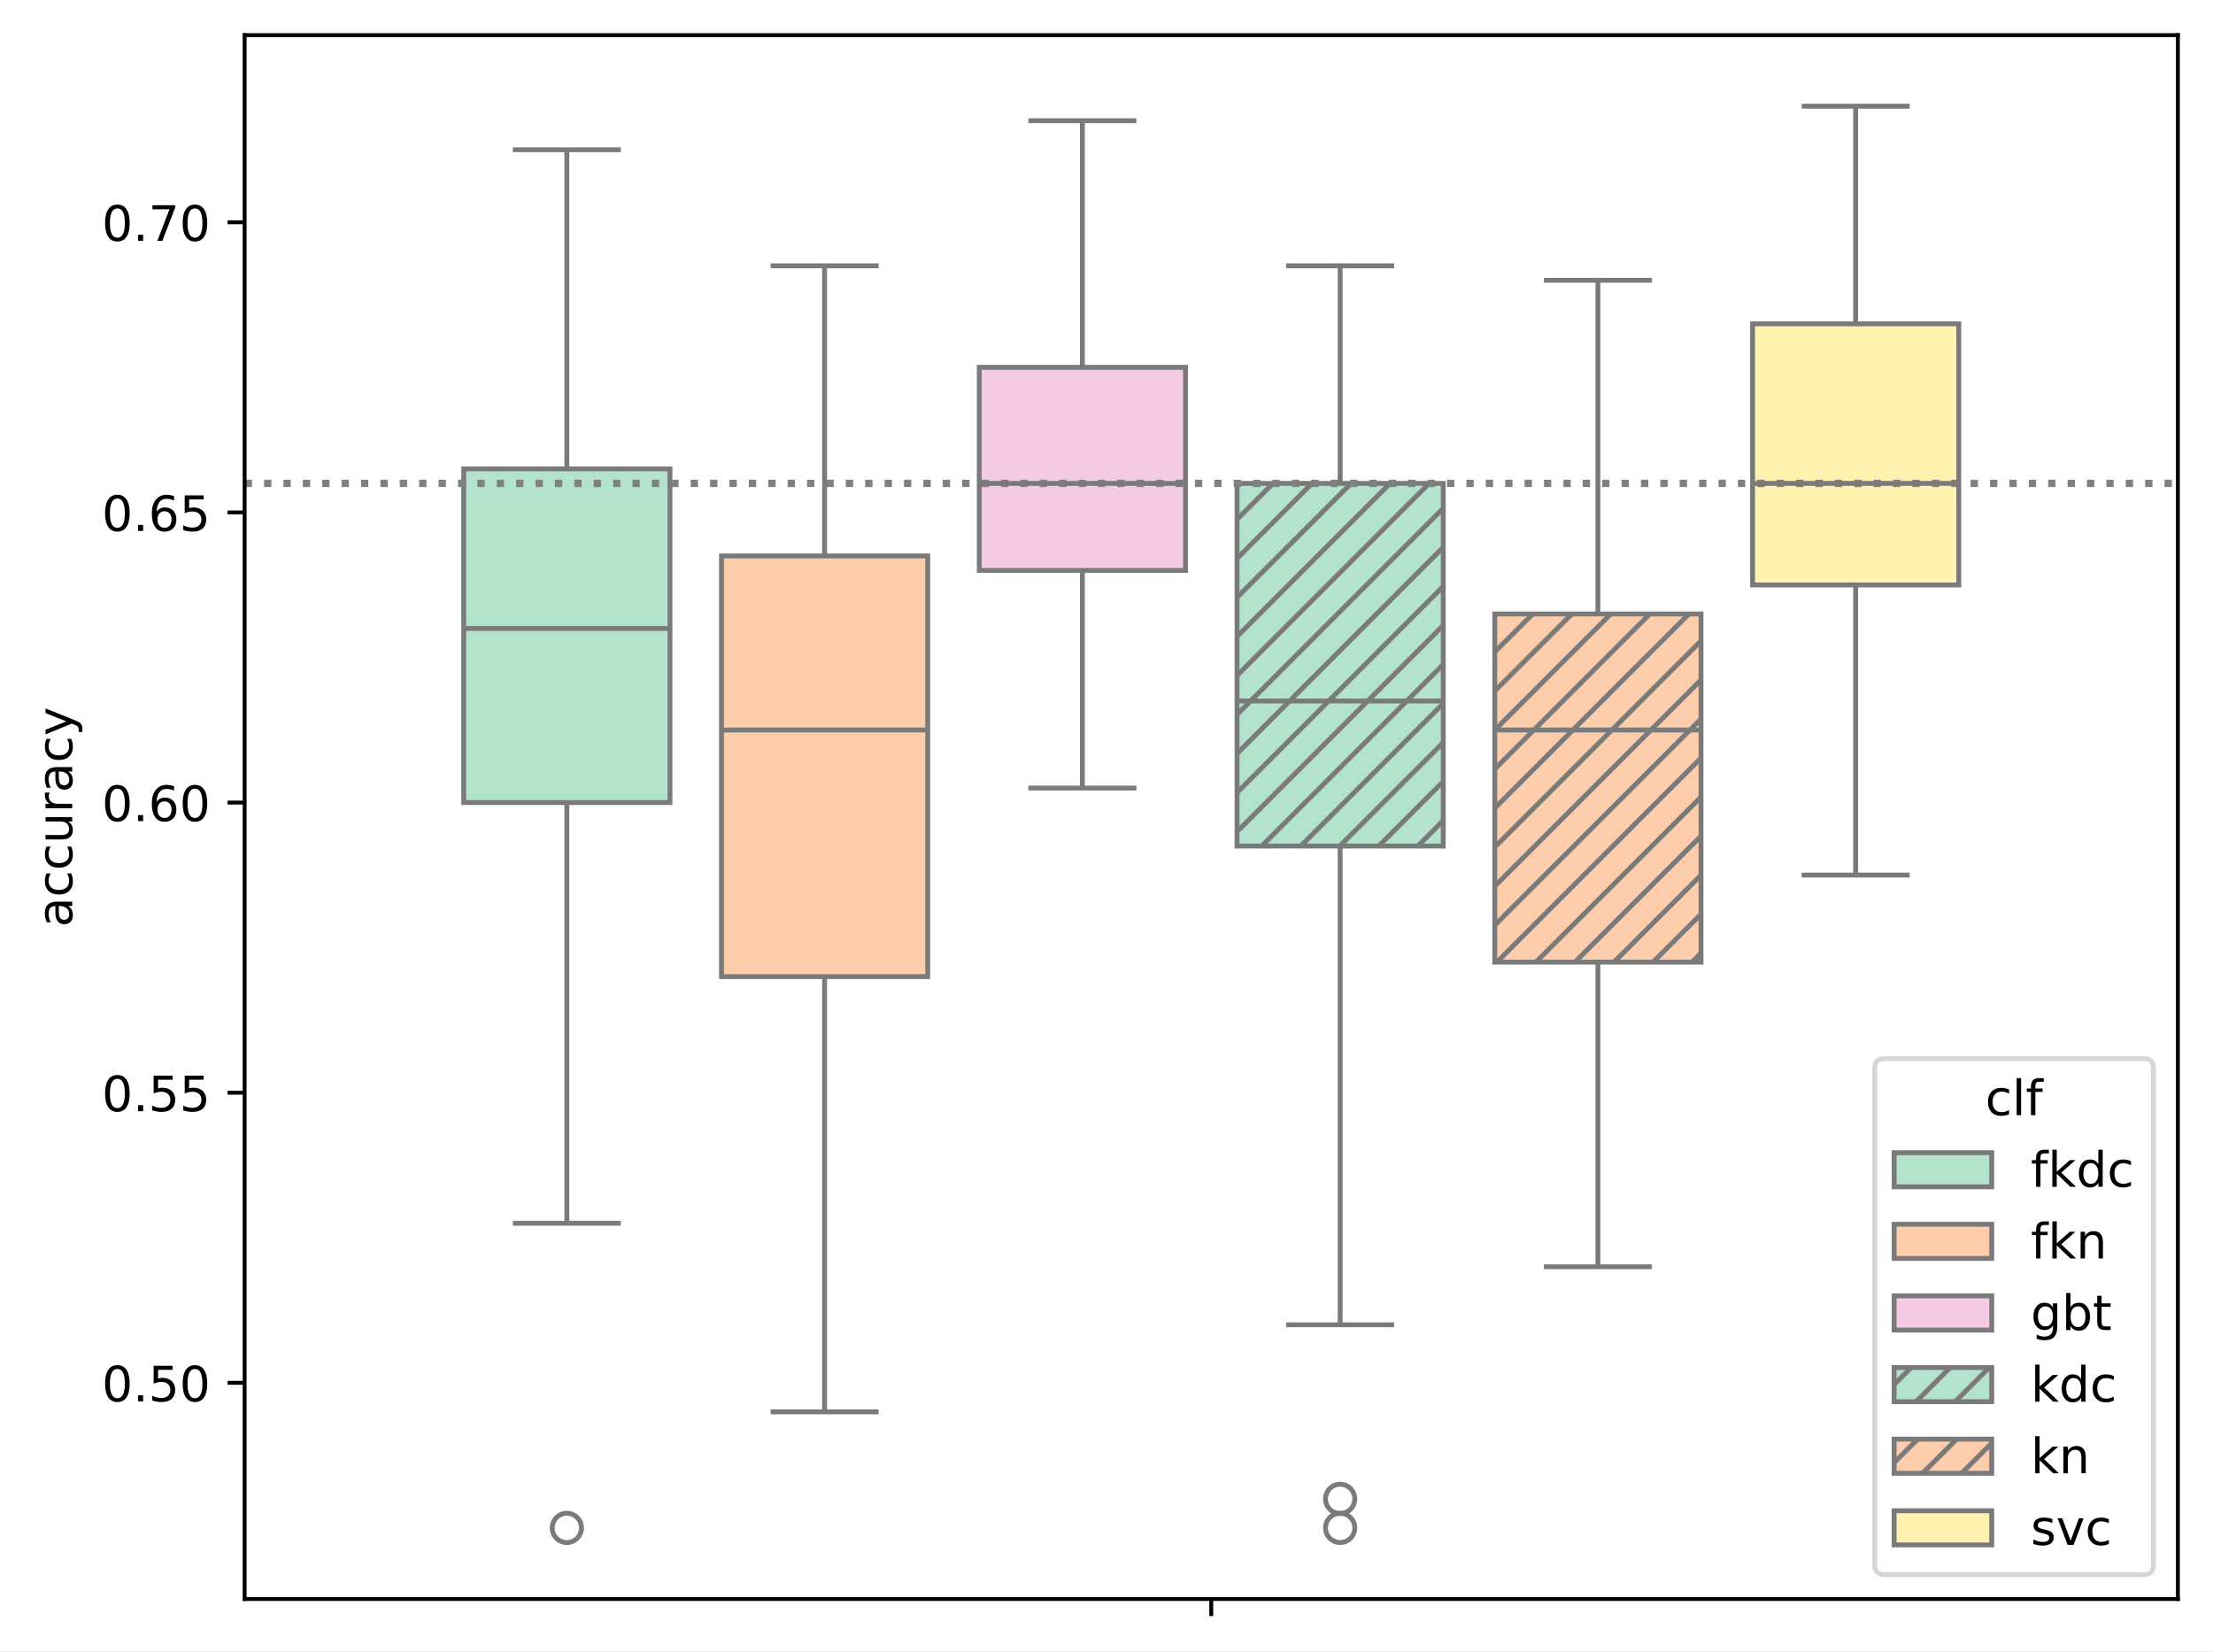
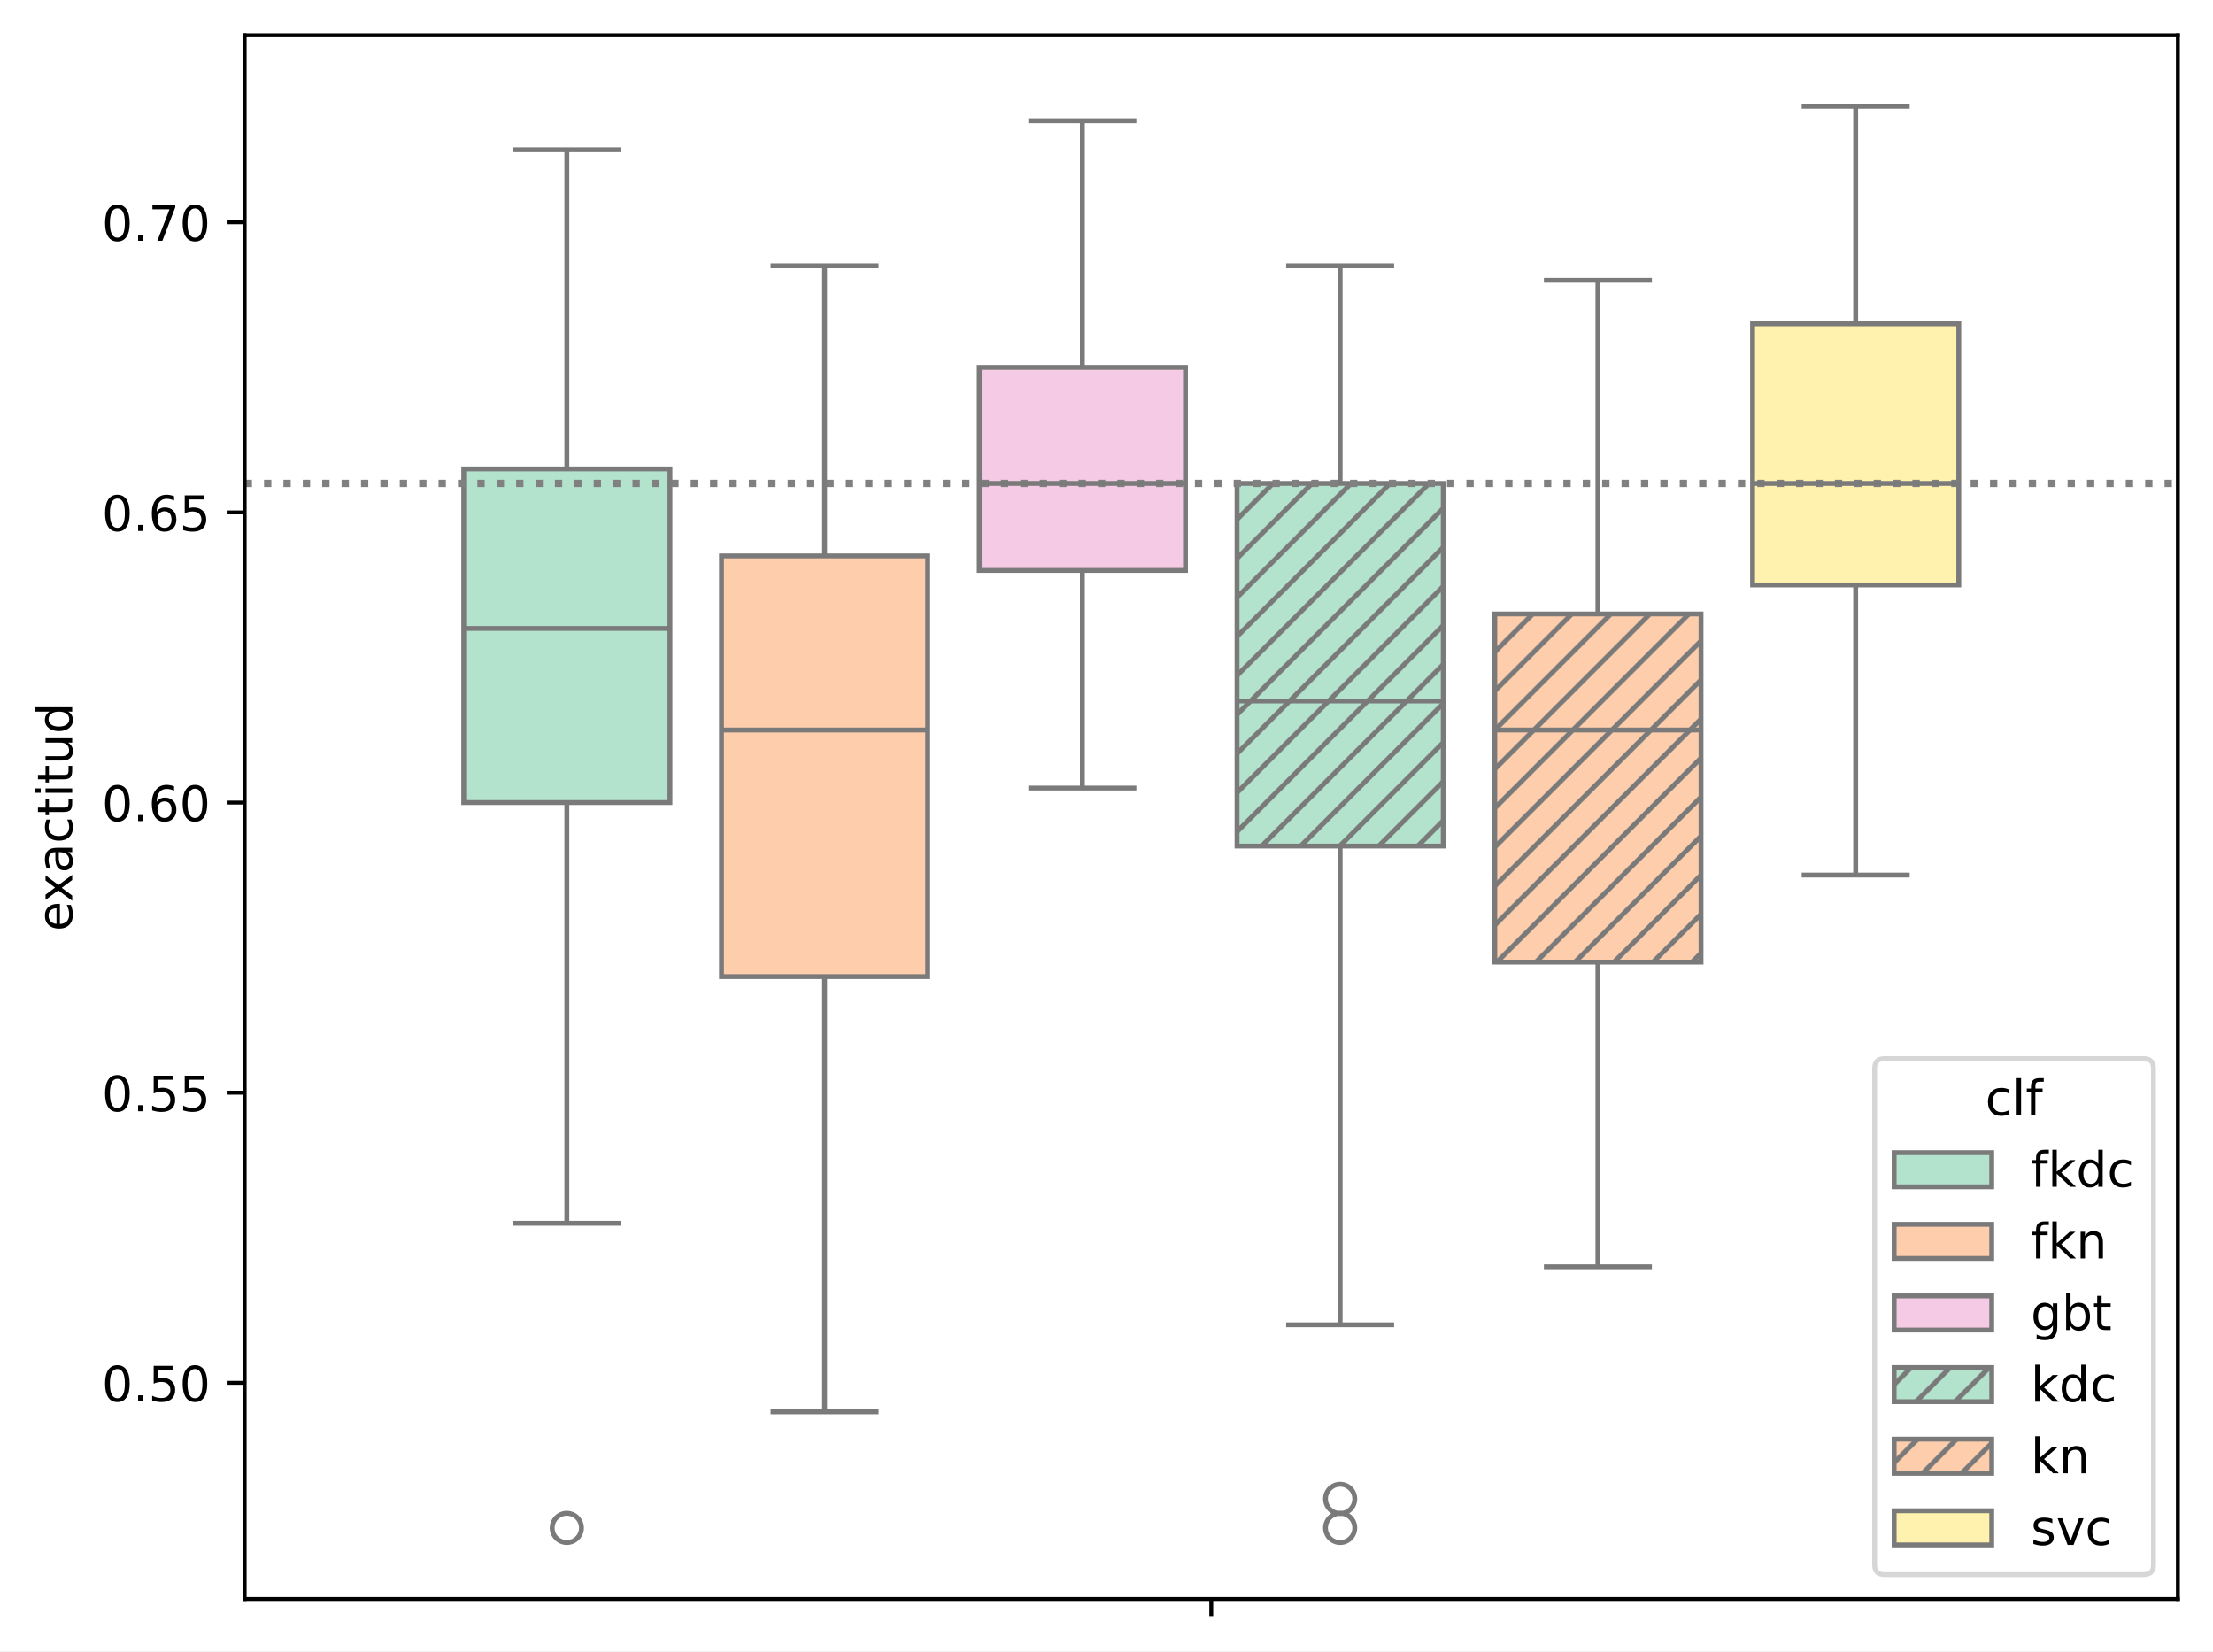
<svg xmlns="http://www.w3.org/2000/svg" xmlns:xlink="http://www.w3.org/1999/xlink" width="453.6pt" height="338.4pt" viewBox="0 0 453.6 338.4" version="1.1">
  <defs>
    <style type="text/css">*{stroke-linejoin: round; stroke-linecap: butt}</style>
  </defs>
  <g id="figure_1">
    <g id="patch_1">
      <path d="M 0 338.4  L 453.6 338.4  L 453.6 0  L 0 0  z " style="fill: #ffffff" />
    </g>
    <g id="axes_1">
      <g id="patch_2">
        <path d="M 50.144 327.7  L 446.4 327.7  L 446.4 7.2  L 50.144 7.2  z " style="fill: #ffffff" />
      </g>
      <g id="patch_3">
        <path d="M 248.272 878.021  L 248.272 878.021  L 248.272 878.021  L 248.272 878.021  z " clip-path="url(#p3b1d81f446)" style="fill: #b3e2cd; stroke: #7a7a7a; stroke-linejoin: miter" />
      </g>
      <g id="patch_4">
        <path d="M 248.272 878.021  L 248.272 878.021  L 248.272 878.021  L 248.272 878.021  z " clip-path="url(#p3b1d81f446)" style="fill: #fdcdac; stroke: #7a7a7a; stroke-linejoin: miter" />
      </g>
      <g id="patch_5">
        <path d="M 248.272 878.021  L 248.272 878.021  L 248.272 878.021  L 248.272 878.021  z " clip-path="url(#p3b1d81f446)" style="fill: #f4cae4; stroke: #7a7a7a; stroke-linejoin: miter" />
      </g>
      <g id="patch_6">
        <path d="M 248.272 878.021  L 248.272 878.021  L 248.272 878.021  L 248.272 878.021  z " clip-path="url(#p3b1d81f446)" style="fill: #b3e2cd; stroke: #7a7a7a; stroke-linejoin: miter" />
      </g>
      <g id="patch_7">
        <path d="M 248.272 878.021  L 248.272 878.021  L 248.272 878.021  L 248.272 878.021  z " clip-path="url(#p3b1d81f446)" style="fill: #fdcdac; stroke: #7a7a7a; stroke-linejoin: miter" />
      </g>
      <g id="patch_8">
        <path d="M 248.272 878.021  L 248.272 878.021  L 248.272 878.021  L 248.272 878.021  z " clip-path="url(#p3b1d81f446)" style="fill: #fff2ae; stroke: #7a7a7a; stroke-linejoin: miter" />
      </g>
      <g id="matplotlib.axis_1">
        <g id="xtick_1">
          <g id="line2d_1">
            <defs>
              <path id="m38f3b05bbe" d="M 0 0  L 0 3.5  " style="stroke: #000000; stroke-width: 0.8" />
            </defs>
            <g>
              <use xlink:href="#m38f3b05bbe" x="248.272" y="327.7" style="stroke: #000000; stroke-width: 0.8" />
            </g>
          </g>
        </g>
      </g>
      <g id="matplotlib.axis_2">
        <g id="ytick_1">
          <g id="line2d_2">
            <defs>
              <path id="mbd2f377c6c" d="M 0 0  L -3.5 0  " style="stroke: #000000; stroke-width: 0.8" />
            </defs>
            <g>
              <use xlink:href="#mbd2f377c6c" x="50.144" y="283.401" style="stroke: #000000; stroke-width: 0.8" />
            </g>
          </g>
          <g id="text_1">
            <g transform="translate(20.87813 287.2001) scale(0.1 -0.1)">
              <defs>
                <path id="DejaVuSans-30" d="M 2034 4250  Q 1547 4250 1301 3770  Q 1056 3291 1056 2328  Q 1056 1369 1301 889  Q 1547 409 2034 409  Q 2525 409 2770 889  Q 3016 1369 3016 2328  Q 3016 3291 2770 3770  Q 2525 4250 2034 4250  z M 2034 4750  Q 2819 4750 3233 4129  Q 3647 3509 3647 2328  Q 3647 1150 3233 529  Q 2819 -91 2034 -91  Q 1250 -91 836 529  Q 422 1150 422 2328  Q 422 3509 836 4129  Q 1250 4750 2034 4750  z " transform="scale(0.015625)" />
                <path id="DejaVuSans-2e" d="M 684 794  L 1344 794  L 1344 0  L 684 0  L 684 794  z " transform="scale(0.015625)" />
                <path id="DejaVuSans-35" d="M 691 4666  L 3169 4666  L 3169 4134  L 1269 4134  L 1269 2991  Q 1406 3038 1543 3061  Q 1681 3084 1819 3084  Q 2600 3084 3056 2656  Q 3513 2228 3513 1497  Q 3513 744 3044 326  Q 2575 -91 1722 -91  Q 1428 -91 1123 -41  Q 819 9 494 109  L 494 744  Q 775 591 1075 516  Q 1375 441 1709 441  Q 2250 441 2565 725  Q 2881 1009 2881 1497  Q 2881 1984 2565 2268  Q 2250 2553 1709 2553  Q 1456 2553 1204 2497  Q 953 2441 691 2322  L 691 4666  z " transform="scale(0.015625)" />
              </defs>
              <use xlink:href="#DejaVuSans-30" />
              <use xlink:href="#DejaVuSans-2e" transform="translate(63.62305 0)" />
              <use xlink:href="#DejaVuSans-35" transform="translate(95.41016 0)" />
              <use xlink:href="#DejaVuSans-30" transform="translate(159.0332 0)" />
            </g>
          </g>
        </g>
        <g id="ytick_2">
          <g id="line2d_3">
            <g>
              <use xlink:href="#mbd2f377c6c" x="50.144" y="223.939" style="stroke: #000000; stroke-width: 0.8" />
            </g>
          </g>
          <g id="text_2">
            <g transform="translate(20.87813 227.7381) scale(0.1 -0.1)">
              <use xlink:href="#DejaVuSans-30" />
              <use xlink:href="#DejaVuSans-2e" transform="translate(63.62305 0)" />
              <use xlink:href="#DejaVuSans-35" transform="translate(95.41016 0)" />
              <use xlink:href="#DejaVuSans-35" transform="translate(159.0332 0)" />
            </g>
          </g>
        </g>
        <g id="ytick_3">
          <g id="line2d_4">
            <g>
              <use xlink:href="#mbd2f377c6c" x="50.144" y="164.477" style="stroke: #000000; stroke-width: 0.8" />
            </g>
          </g>
          <g id="text_3">
            <g transform="translate(20.87813 168.2761) scale(0.1 -0.1)">
              <defs>
                <path id="DejaVuSans-36" d="M 2113 2584  Q 1688 2584 1439 2293  Q 1191 2003 1191 1497  Q 1191 994 1439 701  Q 1688 409 2113 409  Q 2538 409 2786 701  Q 3034 994 3034 1497  Q 3034 2003 2786 2293  Q 2538 2584 2113 2584  z M 3366 4563  L 3366 3988  Q 3128 4100 2886 4159  Q 2644 4219 2406 4219  Q 1781 4219 1451 3797  Q 1122 3375 1075 2522  Q 1259 2794 1537 2939  Q 1816 3084 2150 3084  Q 2853 3084 3261 2657  Q 3669 2231 3669 1497  Q 3669 778 3244 343  Q 2819 -91 2113 -91  Q 1303 -91 875 529  Q 447 1150 447 2328  Q 447 3434 972 4092  Q 1497 4750 2381 4750  Q 2619 4750 2861 4703  Q 3103 4656 3366 4563  z " transform="scale(0.015625)" />
              </defs>
              <use xlink:href="#DejaVuSans-30" />
              <use xlink:href="#DejaVuSans-2e" transform="translate(63.62305 0)" />
              <use xlink:href="#DejaVuSans-36" transform="translate(95.41016 0)" />
              <use xlink:href="#DejaVuSans-30" transform="translate(159.0332 0)" />
            </g>
          </g>
        </g>
        <g id="ytick_4">
          <g id="line2d_5">
            <g>
              <use xlink:href="#mbd2f377c6c" x="50.144" y="105.015" style="stroke: #000000; stroke-width: 0.8" />
            </g>
          </g>
          <g id="text_4">
            <g transform="translate(20.87813 108.8142) scale(0.1 -0.1)">
              <use xlink:href="#DejaVuSans-30" />
              <use xlink:href="#DejaVuSans-2e" transform="translate(63.62305 0)" />
              <use xlink:href="#DejaVuSans-36" transform="translate(95.41016 0)" />
              <use xlink:href="#DejaVuSans-35" transform="translate(159.0332 0)" />
            </g>
          </g>
        </g>
        <g id="ytick_5">
          <g id="line2d_6">
            <g>
              <use xlink:href="#mbd2f377c6c" x="50.144" y="45.553" style="stroke: #000000; stroke-width: 0.8" />
            </g>
          </g>
          <g id="text_5">
            <g transform="translate(20.87813 49.35219) scale(0.1 -0.1)">
              <defs>
                <path id="DejaVuSans-37" d="M 525 4666  L 3525 4666  L 3525 4397  L 1831 0  L 1172 0  L 2766 4134  L 525 4134  L 525 4666  z " transform="scale(0.015625)" />
              </defs>
              <use xlink:href="#DejaVuSans-30" />
              <use xlink:href="#DejaVuSans-2e" transform="translate(63.62305 0)" />
              <use xlink:href="#DejaVuSans-37" transform="translate(95.41016 0)" />
              <use xlink:href="#DejaVuSans-30" transform="translate(159.0332 0)" />
            </g>
          </g>
        </g>
        <g id="text_6">
-           <g transform="translate(14.79844 190.0094) rotate(-90) scale(0.1 -0.1)">
-             <defs>
+           <g transform="translate(14.79844 190.8641) rotate(-90) scale(0.1 -0.1)">
+             <defs>
+               <path id="DejaVuSans-65" d="M 3597 1894  L 3597 1613  L 953 1613  Q 991 1019 1311 708  Q 1631 397 2203 397  Q 2534 397 2845 478  Q 3156 559 3463 722  L 3463 178  Q 3153 47 2828 -22  Q 2503 -91 2169 -91  Q 1331 -91 842 396  Q 353 884 353 1716  Q 353 2575 817 3079  Q 1281 3584 2069 3584  Q 2775 3584 3186 3129  Q 3597 2675 3597 1894  z M 3022 2063  Q 3016 2534 2758 2815  Q 2500 3097 2075 3097  Q 1594 3097 1305 2825  Q 1016 2553 972 2059  L 3022 2063  z " transform="scale(0.015625)" />
+               <path id="DejaVuSans-78" d="M 3513 3500  L 2247 1797  L 3578 0  L 2900 0  L 1881 1375  L 863 0  L 184 0  L 1544 1831  L 300 3500  L 978 3500  L 1906 2253  L 2834 3500  L 3513 3500  z " transform="scale(0.015625)" />
              <path id="DejaVuSans-61" d="M 2194 1759  Q 1497 1759 1228 1600  Q 959 1441 959 1056  Q 959 750 1161 570  Q 1363 391 1709 391  Q 2188 391 2477 730  Q 2766 1069 2766 1631  L 2766 1759  L 2194 1759  z M 3341 1997  L 3341 0  L 2766 0  L 2766 531  Q 2569 213 2275 61  Q 1981 -91 1556 -91  Q 1019 -91 701 211  Q 384 513 384 1019  Q 384 1609 779 1909  Q 1175 2209 1959 2209  L 2766 2209  L 2766 2266  Q 2766 2663 2505 2880  Q 2244 3097 1772 3097  Q 1472 3097 1187 3025  Q 903 2953 641 2809  L 641 3341  Q 956 3463 1253 3523  Q 1550 3584 1831 3584  Q 2591 3584 2966 3190  Q 3341 2797 3341 1997  z " transform="scale(0.015625)" />
              <path id="DejaVuSans-63" d="M 3122 3366  L 3122 2828  Q 2878 2963 2633 3030  Q 2388 3097 2138 3097  Q 1578 3097 1268 2742  Q 959 2388 959 1747  Q 959 1106 1268 751  Q 1578 397 2138 397  Q 2388 397 2633 464  Q 2878 531 3122 666  L 3122 134  Q 2881 22 2623 -34  Q 2366 -91 2075 -91  Q 1284 -91 818 406  Q 353 903 353 1747  Q 353 2603 823 3093  Q 1294 3584 2113 3584  Q 2378 3584 2631 3529  Q 2884 3475 3122 3366  z " transform="scale(0.015625)" />
+               <path id="DejaVuSans-74" d="M 1172 4494  L 1172 3500  L 2356 3500  L 2356 3053  L 1172 3053  L 1172 1153  Q 1172 725 1289 603  Q 1406 481 1766 481  L 2356 481  L 2356 0  L 1766 0  Q 1100 0 847 248  Q 594 497 594 1153  L 594 3053  L 172 3053  L 172 3500  L 594 3500  L 594 4494  L 1172 4494  z " transform="scale(0.015625)" />
+               <path id="DejaVuSans-69" d="M 603 3500  L 1178 3500  L 1178 0  L 603 0  L 603 3500  z M 603 4863  L 1178 4863  L 1178 4134  L 603 4134  L 603 4863  z " transform="scale(0.015625)" />
              <path id="DejaVuSans-75" d="M 544 1381  L 544 3500  L 1119 3500  L 1119 1403  Q 1119 906 1312 657  Q 1506 409 1894 409  Q 2359 409 2629 706  Q 2900 1003 2900 1516  L 2900 3500  L 3475 3500  L 3475 0  L 2900 0  L 2900 538  Q 2691 219 2414 64  Q 2138 -91 1772 -91  Q 1169 -91 856 284  Q 544 659 544 1381  z M 1991 3584  L 1991 3584  z " transform="scale(0.015625)" />
-               <path id="DejaVuSans-72" d="M 2631 2963  Q 2534 3019 2420 3045  Q 2306 3072 2169 3072  Q 1681 3072 1420 2755  Q 1159 2438 1159 1844  L 1159 0  L 581 0  L 581 3500  L 1159 3500  L 1159 2956  Q 1341 3275 1631 3429  Q 1922 3584 2338 3584  Q 2397 3584 2469 3576  Q 2541 3569 2628 3553  L 2631 2963  z " transform="scale(0.015625)" />
-               <path id="DejaVuSans-79" d="M 2059 -325  Q 1816 -950 1584 -1140  Q 1353 -1331 966 -1331  L 506 -1331  L 506 -850  L 844 -850  Q 1081 -850 1212 -737  Q 1344 -625 1503 -206  L 1606 56  L 191 3500  L 800 3500  L 1894 763  L 2988 3500  L 3597 3500  L 2059 -325  z " transform="scale(0.015625)" />
-             </defs>
-             <use xlink:href="#DejaVuSans-61" />
-             <use xlink:href="#DejaVuSans-63" transform="translate(61.2793 0)" />
-             <use xlink:href="#DejaVuSans-63" transform="translate(116.2598 0)" />
-             <use xlink:href="#DejaVuSans-75" transform="translate(171.2402 0)" />
-             <use xlink:href="#DejaVuSans-72" transform="translate(234.6191 0)" />
-             <use xlink:href="#DejaVuSans-61" transform="translate(275.7324 0)" />
-             <use xlink:href="#DejaVuSans-63" transform="translate(337.0117 0)" />
-             <use xlink:href="#DejaVuSans-79" transform="translate(391.9922 0)" />
+               <path id="DejaVuSans-64" d="M 2906 2969  L 2906 4863  L 3481 4863  L 3481 0  L 2906 0  L 2906 525  Q 2725 213 2448 61  Q 2172 -91 1784 -91  Q 1150 -91 751 415  Q 353 922 353 1747  Q 353 2572 751 3078  Q 1150 3584 1784 3584  Q 2172 3584 2448 3432  Q 2725 3281 2906 2969  z M 947 1747  Q 947 1113 1208 752  Q 1469 391 1925 391  Q 2381 391 2643 752  Q 2906 1113 2906 1747  Q 2906 2381 2643 2742  Q 2381 3103 1925 3103  Q 1469 3103 1208 2742  Q 947 2381 947 1747  z " transform="scale(0.015625)" />
+             </defs>
+             <use xlink:href="#DejaVuSans-65" />
+             <use xlink:href="#DejaVuSans-78" transform="translate(59.77344 0)" />
+             <use xlink:href="#DejaVuSans-61" transform="translate(118.9531 0)" />
+             <use xlink:href="#DejaVuSans-63" transform="translate(180.2324 0)" />
+             <use xlink:href="#DejaVuSans-74" transform="translate(235.2129 0)" />
+             <use xlink:href="#DejaVuSans-69" transform="translate(274.4219 0)" />
+             <use xlink:href="#DejaVuSans-74" transform="translate(302.2051 0)" />
+             <use xlink:href="#DejaVuSans-75" transform="translate(341.4141 0)" />
+             <use xlink:href="#DejaVuSans-64" transform="translate(404.793 0)" />
          </g>
        </g>
      </g>
      <g id="patch_9">
        <path d="M 95.053 164.477  L 137.32 164.477  L 137.32 96.096  L 95.053 96.096  L 95.053 164.477  z " clip-path="url(#p3b1d81f446)" style="fill: #b3e2cd; stroke: #7a7a7a; stroke-linejoin: miter" />
      </g>
      <g id="line2d_7">
        <path d="M 116.186 164.477  L 116.186 250.697  " clip-path="url(#p3b1d81f446)" style="fill: none; stroke: #7a7a7a" />
      </g>
      <g id="line2d_8">
        <path d="M 116.186 96.096  L 116.186 30.687  " clip-path="url(#p3b1d81f446)" style="fill: none; stroke: #7a7a7a" />
      </g>
      <g id="line2d_9">
        <path d="M 105.62 250.697  L 126.753 250.697  " clip-path="url(#p3b1d81f446)" style="fill: none; stroke: #7a7a7a; stroke-linecap: square" />
      </g>
      <g id="line2d_10">
        <path d="M 105.62 30.687  L 126.753 30.687  " clip-path="url(#p3b1d81f446)" style="fill: none; stroke: #7a7a7a; stroke-linecap: square" />
      </g>
      <g id="line2d_11">
        <defs>
          <path id="mf2d42e0765" d="M 0 3  C 0.796 3 1.559 2.684 2.121 2.121  C 2.684 1.559 3 0.796 3 0  C 3 -0.796 2.684 -1.559 2.121 -2.121  C 1.559 -2.684 0.796 -3 0 -3  C -0.796 -3 -1.559 -2.684 -2.121 -2.121  C -2.684 -1.559 -3 -0.796 -3 0  C -3 0.796 -2.684 1.559 -2.121 2.121  C -1.559 2.684 -0.796 3 0 3  z " style="stroke: #7a7a7a" />
        </defs>
        <g clip-path="url(#p3b1d81f446)">
          <use xlink:href="#mf2d42e0765" x="116.186" y="313.132" style="fill-opacity: 0; stroke: #7a7a7a" />
        </g>
      </g>
      <g id="patch_10">
        <path d="M 147.887 200.154  L 190.154 200.154  L 190.154 113.934  L 147.887 113.934  L 147.887 200.154  z " clip-path="url(#p3b1d81f446)" style="fill: #fdcdac; stroke: #7a7a7a; stroke-linejoin: miter" />
      </g>
      <g id="line2d_12">
        <path d="M 169.021 200.154  L 169.021 289.347  " clip-path="url(#p3b1d81f446)" style="fill: none; stroke: #7a7a7a" />
      </g>
      <g id="line2d_13">
        <path d="M 169.021 113.934  L 169.021 54.472  " clip-path="url(#p3b1d81f446)" style="fill: none; stroke: #7a7a7a" />
      </g>
      <g id="line2d_14">
        <path d="M 158.454 289.347  L 179.587 289.347  " clip-path="url(#p3b1d81f446)" style="fill: none; stroke: #7a7a7a; stroke-linecap: square" />
      </g>
      <g id="line2d_15">
        <path d="M 158.454 54.472  L 179.587 54.472  " clip-path="url(#p3b1d81f446)" style="fill: none; stroke: #7a7a7a; stroke-linecap: square" />
      </g>
      <g id="line2d_16" />
      <g id="patch_11">
        <path d="M 200.721 116.907  L 242.988 116.907  L 242.988 75.284  L 200.721 75.284  L 200.721 116.907  z " clip-path="url(#p3b1d81f446)" style="fill: #f4cae4; stroke: #7a7a7a; stroke-linejoin: miter" />
      </g>
      <g id="line2d_17">
        <path d="M 221.855 116.907  L 221.855 161.504  " clip-path="url(#p3b1d81f446)" style="fill: none; stroke: #7a7a7a" />
      </g>
      <g id="line2d_18">
        <path d="M 221.855 75.284  L 221.855 24.741  " clip-path="url(#p3b1d81f446)" style="fill: none; stroke: #7a7a7a" />
      </g>
      <g id="line2d_19">
        <path d="M 211.288 161.504  L 232.422 161.504  " clip-path="url(#p3b1d81f446)" style="fill: none; stroke: #7a7a7a; stroke-linecap: square" />
      </g>
      <g id="line2d_20">
        <path d="M 211.288 24.741  L 232.422 24.741  " clip-path="url(#p3b1d81f446)" style="fill: none; stroke: #7a7a7a; stroke-linecap: square" />
      </g>
      <g id="line2d_21" />
      <g id="patch_12">
        <path d="M 253.555 173.396  L 295.823 173.396  L 295.823 99.069  L 253.555 99.069  L 253.555 173.396  z " clip-path="url(#p3b1d81f446)" style="fill: url(#h5c36d2b54f); stroke: #7a7a7a; stroke-linejoin: miter" />
      </g>
      <g id="line2d_22">
        <path d="M 274.689 173.396  L 274.689 271.508  " clip-path="url(#p3b1d81f446)" style="fill: none; stroke: #7a7a7a" />
      </g>
      <g id="line2d_23">
        <path d="M 274.689 99.069  L 274.689 54.472  " clip-path="url(#p3b1d81f446)" style="fill: none; stroke: #7a7a7a" />
      </g>
      <g id="line2d_24">
        <path d="M 264.122 271.508  L 285.256 271.508  " clip-path="url(#p3b1d81f446)" style="fill: none; stroke: #7a7a7a; stroke-linecap: square" />
      </g>
      <g id="line2d_25">
        <path d="M 264.122 54.472  L 285.256 54.472  " clip-path="url(#p3b1d81f446)" style="fill: none; stroke: #7a7a7a; stroke-linecap: square" />
      </g>
      <g id="line2d_26">
        <g clip-path="url(#p3b1d81f446)">
          <use xlink:href="#mf2d42e0765" x="274.689" y="307.186" style="fill-opacity: 0; stroke: #7a7a7a" />
          <use xlink:href="#mf2d42e0765" x="274.689" y="313.132" style="fill-opacity: 0; stroke: #7a7a7a" />
        </g>
      </g>
      <g id="patch_13">
        <path d="M 306.389 197.181  L 348.657 197.181  L 348.657 125.827  L 306.389 125.827  L 306.389 197.181  z " clip-path="url(#p3b1d81f446)" style="fill: url(#h0577782f04); stroke: #7a7a7a; stroke-linejoin: miter" />
      </g>
      <g id="line2d_27">
        <path d="M 327.523 197.181  L 327.523 259.616  " clip-path="url(#p3b1d81f446)" style="fill: none; stroke: #7a7a7a" />
      </g>
      <g id="line2d_28">
        <path d="M 327.523 125.827  L 327.523 57.445  " clip-path="url(#p3b1d81f446)" style="fill: none; stroke: #7a7a7a" />
      </g>
      <g id="line2d_29">
        <path d="M 316.956 259.616  L 338.09 259.616  " clip-path="url(#p3b1d81f446)" style="fill: none; stroke: #7a7a7a; stroke-linecap: square" />
      </g>
      <g id="line2d_30">
        <path d="M 316.956 57.445  L 338.09 57.445  " clip-path="url(#p3b1d81f446)" style="fill: none; stroke: #7a7a7a; stroke-linecap: square" />
      </g>
      <g id="line2d_31" />
      <g id="patch_14">
        <path d="M 359.224 119.88  L 401.491 119.88  L 401.491 66.365  L 359.224 66.365  L 359.224 119.88  z " clip-path="url(#p3b1d81f446)" style="fill: #fff2ae; stroke: #7a7a7a; stroke-linejoin: miter" />
      </g>
      <g id="line2d_32">
        <path d="M 380.357 119.88  L 380.357 179.342  " clip-path="url(#p3b1d81f446)" style="fill: none; stroke: #7a7a7a" />
      </g>
      <g id="line2d_33">
        <path d="M 380.357 66.365  L 380.357 21.768  " clip-path="url(#p3b1d81f446)" style="fill: none; stroke: #7a7a7a" />
      </g>
      <g id="line2d_34">
        <path d="M 369.79 179.342  L 390.924 179.342  " clip-path="url(#p3b1d81f446)" style="fill: none; stroke: #7a7a7a; stroke-linecap: square" />
      </g>
      <g id="line2d_35">
        <path d="M 369.79 21.768  L 390.924 21.768  " clip-path="url(#p3b1d81f446)" style="fill: none; stroke: #7a7a7a; stroke-linecap: square" />
      </g>
      <g id="line2d_36" />
      <g id="line2d_37">
        <path d="M 50.144 99.069  L 446.4 99.069  " clip-path="url(#p3b1d81f446)" style="fill: none; stroke-dasharray: 1.5,2.475; stroke-dashoffset: 0; stroke: #808080; stroke-width: 1.5" />
      </g>
      <g id="line2d_38">
        <path d="M 95.053 128.8  L 137.32 128.8  " clip-path="url(#p3b1d81f446)" style="fill: none; stroke: #7a7a7a" />
      </g>
      <g id="line2d_39">
        <path d="M 147.887 149.611  L 190.154 149.611  " clip-path="url(#p3b1d81f446)" style="fill: none; stroke: #7a7a7a" />
      </g>
      <g id="line2d_40">
        <path d="M 200.721 99.069  L 242.988 99.069  " clip-path="url(#p3b1d81f446)" style="fill: none; stroke: #7a7a7a" />
      </g>
      <g id="line2d_41">
        <path d="M 253.555 143.665  L 295.823 143.665  " clip-path="url(#p3b1d81f446)" style="fill: none; stroke: #7a7a7a" />
      </g>
      <g id="line2d_42">
        <path d="M 306.389 149.611  L 348.657 149.611  " clip-path="url(#p3b1d81f446)" style="fill: none; stroke: #7a7a7a" />
      </g>
      <g id="line2d_43">
        <path d="M 359.224 99.069  L 401.491 99.069  " clip-path="url(#p3b1d81f446)" style="fill: none; stroke: #7a7a7a" />
      </g>
      <g id="patch_15">
        <path d="M 50.144 327.7  L 50.144 7.2  " style="fill: none; stroke: #000000; stroke-width: 0.8; stroke-linejoin: miter; stroke-linecap: square" />
      </g>
      <g id="patch_16">
        <path d="M 446.4 327.7  L 446.4 7.2  " style="fill: none; stroke: #000000; stroke-width: 0.8; stroke-linejoin: miter; stroke-linecap: square" />
      </g>
      <g id="patch_17">
        <path d="M 50.144 327.7  L 446.4 327.7  " style="fill: none; stroke: #000000; stroke-width: 0.8; stroke-linejoin: miter; stroke-linecap: square" />
      </g>
      <g id="patch_18">
        <path d="M 50.144 7.2  L 446.4 7.2  " style="fill: none; stroke: #000000; stroke-width: 0.8; stroke-linejoin: miter; stroke-linecap: square" />
      </g>
      <g id="legend_1">
        <g id="patch_19">
          <path d="M 386.242 322.7  L 439.4 322.7  Q 441.4 322.7 441.4 320.7  L 441.4 218.953  Q 441.4 216.953 439.4 216.953  L 386.242 216.953  Q 384.242 216.953 384.242 218.953  L 384.242 320.7  Q 384.242 322.7 386.242 322.7  z " style="fill: #ffffff; opacity: 0.8; stroke: #cccccc; stroke-linejoin: miter" />
        </g>
        <g id="text_7">
          <g transform="translate(406.9227 228.5516) scale(0.1 -0.1)">
            <defs>
              <path id="DejaVuSans-6c" d="M 603 4863  L 1178 4863  L 1178 0  L 603 0  L 603 4863  z " transform="scale(0.015625)" />
              <path id="DejaVuSans-66" d="M 2375 4863  L 2375 4384  L 1825 4384  Q 1516 4384 1395 4259  Q 1275 4134 1275 3809  L 1275 3500  L 2222 3500  L 2222 3053  L 1275 3053  L 1275 0  L 697 0  L 697 3053  L 147 3053  L 147 3500  L 697 3500  L 697 3744  Q 697 4328 969 4595  Q 1241 4863 1831 4863  L 2375 4863  z " transform="scale(0.015625)" />
            </defs>
            <use xlink:href="#DejaVuSans-63" />
            <use xlink:href="#DejaVuSans-6c" transform="translate(54.98047 0)" />
            <use xlink:href="#DejaVuSans-66" transform="translate(82.76367 0)" />
          </g>
        </g>
        <g id="patch_20">
          <path d="M 388.242 243.23  L 408.242 243.23  L 408.242 236.23  L 388.242 236.23  z " style="fill: #b3e2cd; stroke: #7a7a7a; stroke-linejoin: miter" />
        </g>
        <g id="text_8">
          <g transform="translate(416.2422 243.2297) scale(0.1 -0.1)">
            <defs>
              <path id="DejaVuSans-6b" d="M 581 4863  L 1159 4863  L 1159 1991  L 2875 3500  L 3609 3500  L 1753 1863  L 3688 0  L 2938 0  L 1159 1709  L 1159 0  L 581 0  L 581 4863  z " transform="scale(0.015625)" />
-               <path id="DejaVuSans-64" d="M 2906 2969  L 2906 4863  L 3481 4863  L 3481 0  L 2906 0  L 2906 525  Q 2725 213 2448 61  Q 2172 -91 1784 -91  Q 1150 -91 751 415  Q 353 922 353 1747  Q 353 2572 751 3078  Q 1150 3584 1784 3584  Q 2172 3584 2448 3432  Q 2725 3281 2906 2969  z M 947 1747  Q 947 1113 1208 752  Q 1469 391 1925 391  Q 2381 391 2643 752  Q 2906 1113 2906 1747  Q 2906 2381 2643 2742  Q 2381 3103 1925 3103  Q 1469 3103 1208 2742  Q 947 2381 947 1747  z " transform="scale(0.015625)" />
            </defs>
            <use xlink:href="#DejaVuSans-66" />
            <use xlink:href="#DejaVuSans-6b" transform="translate(35.20508 0)" />
            <use xlink:href="#DejaVuSans-64" transform="translate(93.11523 0)" />
            <use xlink:href="#DejaVuSans-63" transform="translate(156.5918 0)" />
          </g>
        </g>
        <g id="patch_21">
          <path d="M 388.242 257.908  L 408.242 257.908  L 408.242 250.908  L 388.242 250.908  z " style="fill: #fdcdac; stroke: #7a7a7a; stroke-linejoin: miter" />
        </g>
        <g id="text_9">
          <g transform="translate(416.2422 257.9078) scale(0.1 -0.1)">
            <defs>
              <path id="DejaVuSans-6e" d="M 3513 2113  L 3513 0  L 2938 0  L 2938 2094  Q 2938 2591 2744 2837  Q 2550 3084 2163 3084  Q 1697 3084 1428 2787  Q 1159 2491 1159 1978  L 1159 0  L 581 0  L 581 3500  L 1159 3500  L 1159 2956  Q 1366 3272 1645 3428  Q 1925 3584 2291 3584  Q 2894 3584 3203 3211  Q 3513 2838 3513 2113  z " transform="scale(0.015625)" />
            </defs>
            <use xlink:href="#DejaVuSans-66" />
            <use xlink:href="#DejaVuSans-6b" transform="translate(35.20508 0)" />
            <use xlink:href="#DejaVuSans-6e" transform="translate(93.11523 0)" />
          </g>
        </g>
        <g id="patch_22">
          <path d="M 388.242 272.586  L 408.242 272.586  L 408.242 265.586  L 388.242 265.586  z " style="fill: #f4cae4; stroke: #7a7a7a; stroke-linejoin: miter" />
        </g>
        <g id="text_10">
          <g transform="translate(416.2422 272.5859) scale(0.1 -0.1)">
            <defs>
              <path id="DejaVuSans-67" d="M 2906 1791  Q 2906 2416 2648 2759  Q 2391 3103 1925 3103  Q 1463 3103 1205 2759  Q 947 2416 947 1791  Q 947 1169 1205 825  Q 1463 481 1925 481  Q 2391 481 2648 825  Q 2906 1169 2906 1791  z M 3481 434  Q 3481 -459 3084 -895  Q 2688 -1331 1869 -1331  Q 1566 -1331 1297 -1286  Q 1028 -1241 775 -1147  L 775 -588  Q 1028 -725 1275 -790  Q 1522 -856 1778 -856  Q 2344 -856 2625 -561  Q 2906 -266 2906 331  L 2906 616  Q 2728 306 2450 153  Q 2172 0 1784 0  Q 1141 0 747 490  Q 353 981 353 1791  Q 353 2603 747 3093  Q 1141 3584 1784 3584  Q 2172 3584 2450 3431  Q 2728 3278 2906 2969  L 2906 3500  L 3481 3500  L 3481 434  z " transform="scale(0.015625)" />
              <path id="DejaVuSans-62" d="M 3116 1747  Q 3116 2381 2855 2742  Q 2594 3103 2138 3103  Q 1681 3103 1420 2742  Q 1159 2381 1159 1747  Q 1159 1113 1420 752  Q 1681 391 2138 391  Q 2594 391 2855 752  Q 3116 1113 3116 1747  z M 1159 2969  Q 1341 3281 1617 3432  Q 1894 3584 2278 3584  Q 2916 3584 3314 3078  Q 3713 2572 3713 1747  Q 3713 922 3314 415  Q 2916 -91 2278 -91  Q 1894 -91 1617 61  Q 1341 213 1159 525  L 1159 0  L 581 0  L 581 4863  L 1159 4863  L 1159 2969  z " transform="scale(0.015625)" />
-               <path id="DejaVuSans-74" d="M 1172 4494  L 1172 3500  L 2356 3500  L 2356 3053  L 1172 3053  L 1172 1153  Q 1172 725 1289 603  Q 1406 481 1766 481  L 2356 481  L 2356 0  L 1766 0  Q 1100 0 847 248  Q 594 497 594 1153  L 594 3053  L 172 3053  L 172 3500  L 594 3500  L 594 4494  L 1172 4494  z " transform="scale(0.015625)" />
            </defs>
            <use xlink:href="#DejaVuSans-67" />
            <use xlink:href="#DejaVuSans-62" transform="translate(63.47656 0)" />
            <use xlink:href="#DejaVuSans-74" transform="translate(126.9531 0)" />
          </g>
        </g>
        <g id="patch_23">
          <path d="M 388.242 287.264  L 408.242 287.264  L 408.242 280.264  L 388.242 280.264  z " style="fill: url(#h5c36d2b54f); stroke: #7a7a7a; stroke-linejoin: miter" />
        </g>
        <g id="text_11">
          <g transform="translate(416.2422 287.2641) scale(0.1 -0.1)">
            <use xlink:href="#DejaVuSans-6b" />
            <use xlink:href="#DejaVuSans-64" transform="translate(57.91016 0)" />
            <use xlink:href="#DejaVuSans-63" transform="translate(121.3867 0)" />
          </g>
        </g>
        <g id="patch_24">
          <path d="M 388.242 301.942  L 408.242 301.942  L 408.242 294.942  L 388.242 294.942  z " style="fill: url(#h0577782f04); stroke: #7a7a7a; stroke-linejoin: miter" />
        </g>
        <g id="text_12">
          <g transform="translate(416.2422 301.9422) scale(0.1 -0.1)">
            <use xlink:href="#DejaVuSans-6b" />
            <use xlink:href="#DejaVuSans-6e" transform="translate(57.91016 0)" />
          </g>
        </g>
        <g id="patch_25">
          <path d="M 388.242 316.62  L 408.242 316.62  L 408.242 309.62  L 388.242 309.62  z " style="fill: #fff2ae; stroke: #7a7a7a; stroke-linejoin: miter" />
        </g>
        <g id="text_13">
          <g transform="translate(416.2422 316.6203) scale(0.1 -0.1)">
            <defs>
              <path id="DejaVuSans-73" d="M 2834 3397  L 2834 2853  Q 2591 2978 2328 3040  Q 2066 3103 1784 3103  Q 1356 3103 1142 2972  Q 928 2841 928 2578  Q 928 2378 1081 2264  Q 1234 2150 1697 2047  L 1894 2003  Q 2506 1872 2764 1633  Q 3022 1394 3022 966  Q 3022 478 2636 193  Q 2250 -91 1575 -91  Q 1294 -91 989 -36  Q 684 19 347 128  L 347 722  Q 666 556 975 473  Q 1284 391 1588 391  Q 1994 391 2212 530  Q 2431 669 2431 922  Q 2431 1156 2273 1281  Q 2116 1406 1581 1522  L 1381 1569  Q 847 1681 609 1914  Q 372 2147 372 2553  Q 372 3047 722 3315  Q 1072 3584 1716 3584  Q 2034 3584 2315 3537  Q 2597 3491 2834 3397  z " transform="scale(0.015625)" />
              <path id="DejaVuSans-76" d="M 191 3500  L 800 3500  L 1894 563  L 2988 3500  L 3597 3500  L 2284 0  L 1503 0  L 191 3500  z " transform="scale(0.015625)" />
            </defs>
            <use xlink:href="#DejaVuSans-73" />
            <use xlink:href="#DejaVuSans-76" transform="translate(52.09961 0)" />
            <use xlink:href="#DejaVuSans-63" transform="translate(111.2793 0)" />
          </g>
        </g>
      </g>
    </g>
  </g>
  <defs>
    <clipPath id="p3b1d81f446">
      <rect x="50.144" y="7.2" width="396.256" height="320.5" />
    </clipPath>
  </defs>
  <defs>
    <pattern id="h5c36d2b54f" patternUnits="userSpaceOnUse" x="0" y="0" width="72" height="72">
      <rect x="0" y="0" width="73" height="73" fill="#b3e2cd" />
      <path d="M -36 36  L 36 -36  M -32 40  L 40 -32  M -28 44  L 44 -28  M -24 48  L 48 -24  M -20 52  L 52 -20  M -16 56  L 56 -16  M -12 60  L 60 -12  M -8 64  L 64 -8  M -4 68  L 68 -4  M 0 72  L 72 0  M 4 76  L 76 4  M 8 80  L 80 8  M 12 84  L 84 12  M 16 88  L 88 16  M 20 92  L 92 20  M 24 96  L 96 24  M 28 100  L 100 28  M 32 104  L 104 32  M 36 108  L 108 36  " style="fill: #7a7a7a; stroke: #7a7a7a; stroke-width: 1.0; stroke-linecap: butt; stroke-linejoin: miter" />
    </pattern>
    <pattern id="h0577782f04" patternUnits="userSpaceOnUse" x="0" y="0" width="72" height="72">
      <rect x="0" y="0" width="73" height="73" fill="#fdcdac" />
      <path d="M -36 36  L 36 -36  M -32 40  L 40 -32  M -28 44  L 44 -28  M -24 48  L 48 -24  M -20 52  L 52 -20  M -16 56  L 56 -16  M -12 60  L 60 -12  M -8 64  L 64 -8  M -4 68  L 68 -4  M 0 72  L 72 0  M 4 76  L 76 4  M 8 80  L 80 8  M 12 84  L 84 12  M 16 88  L 88 16  M 20 92  L 92 20  M 24 96  L 96 24  M 28 100  L 100 28  M 32 104  L 104 32  M 36 108  L 108 36  " style="fill: #7a7a7a; stroke: #7a7a7a; stroke-width: 1.0; stroke-linecap: butt; stroke-linejoin: miter" />
    </pattern>
  </defs>
</svg>
